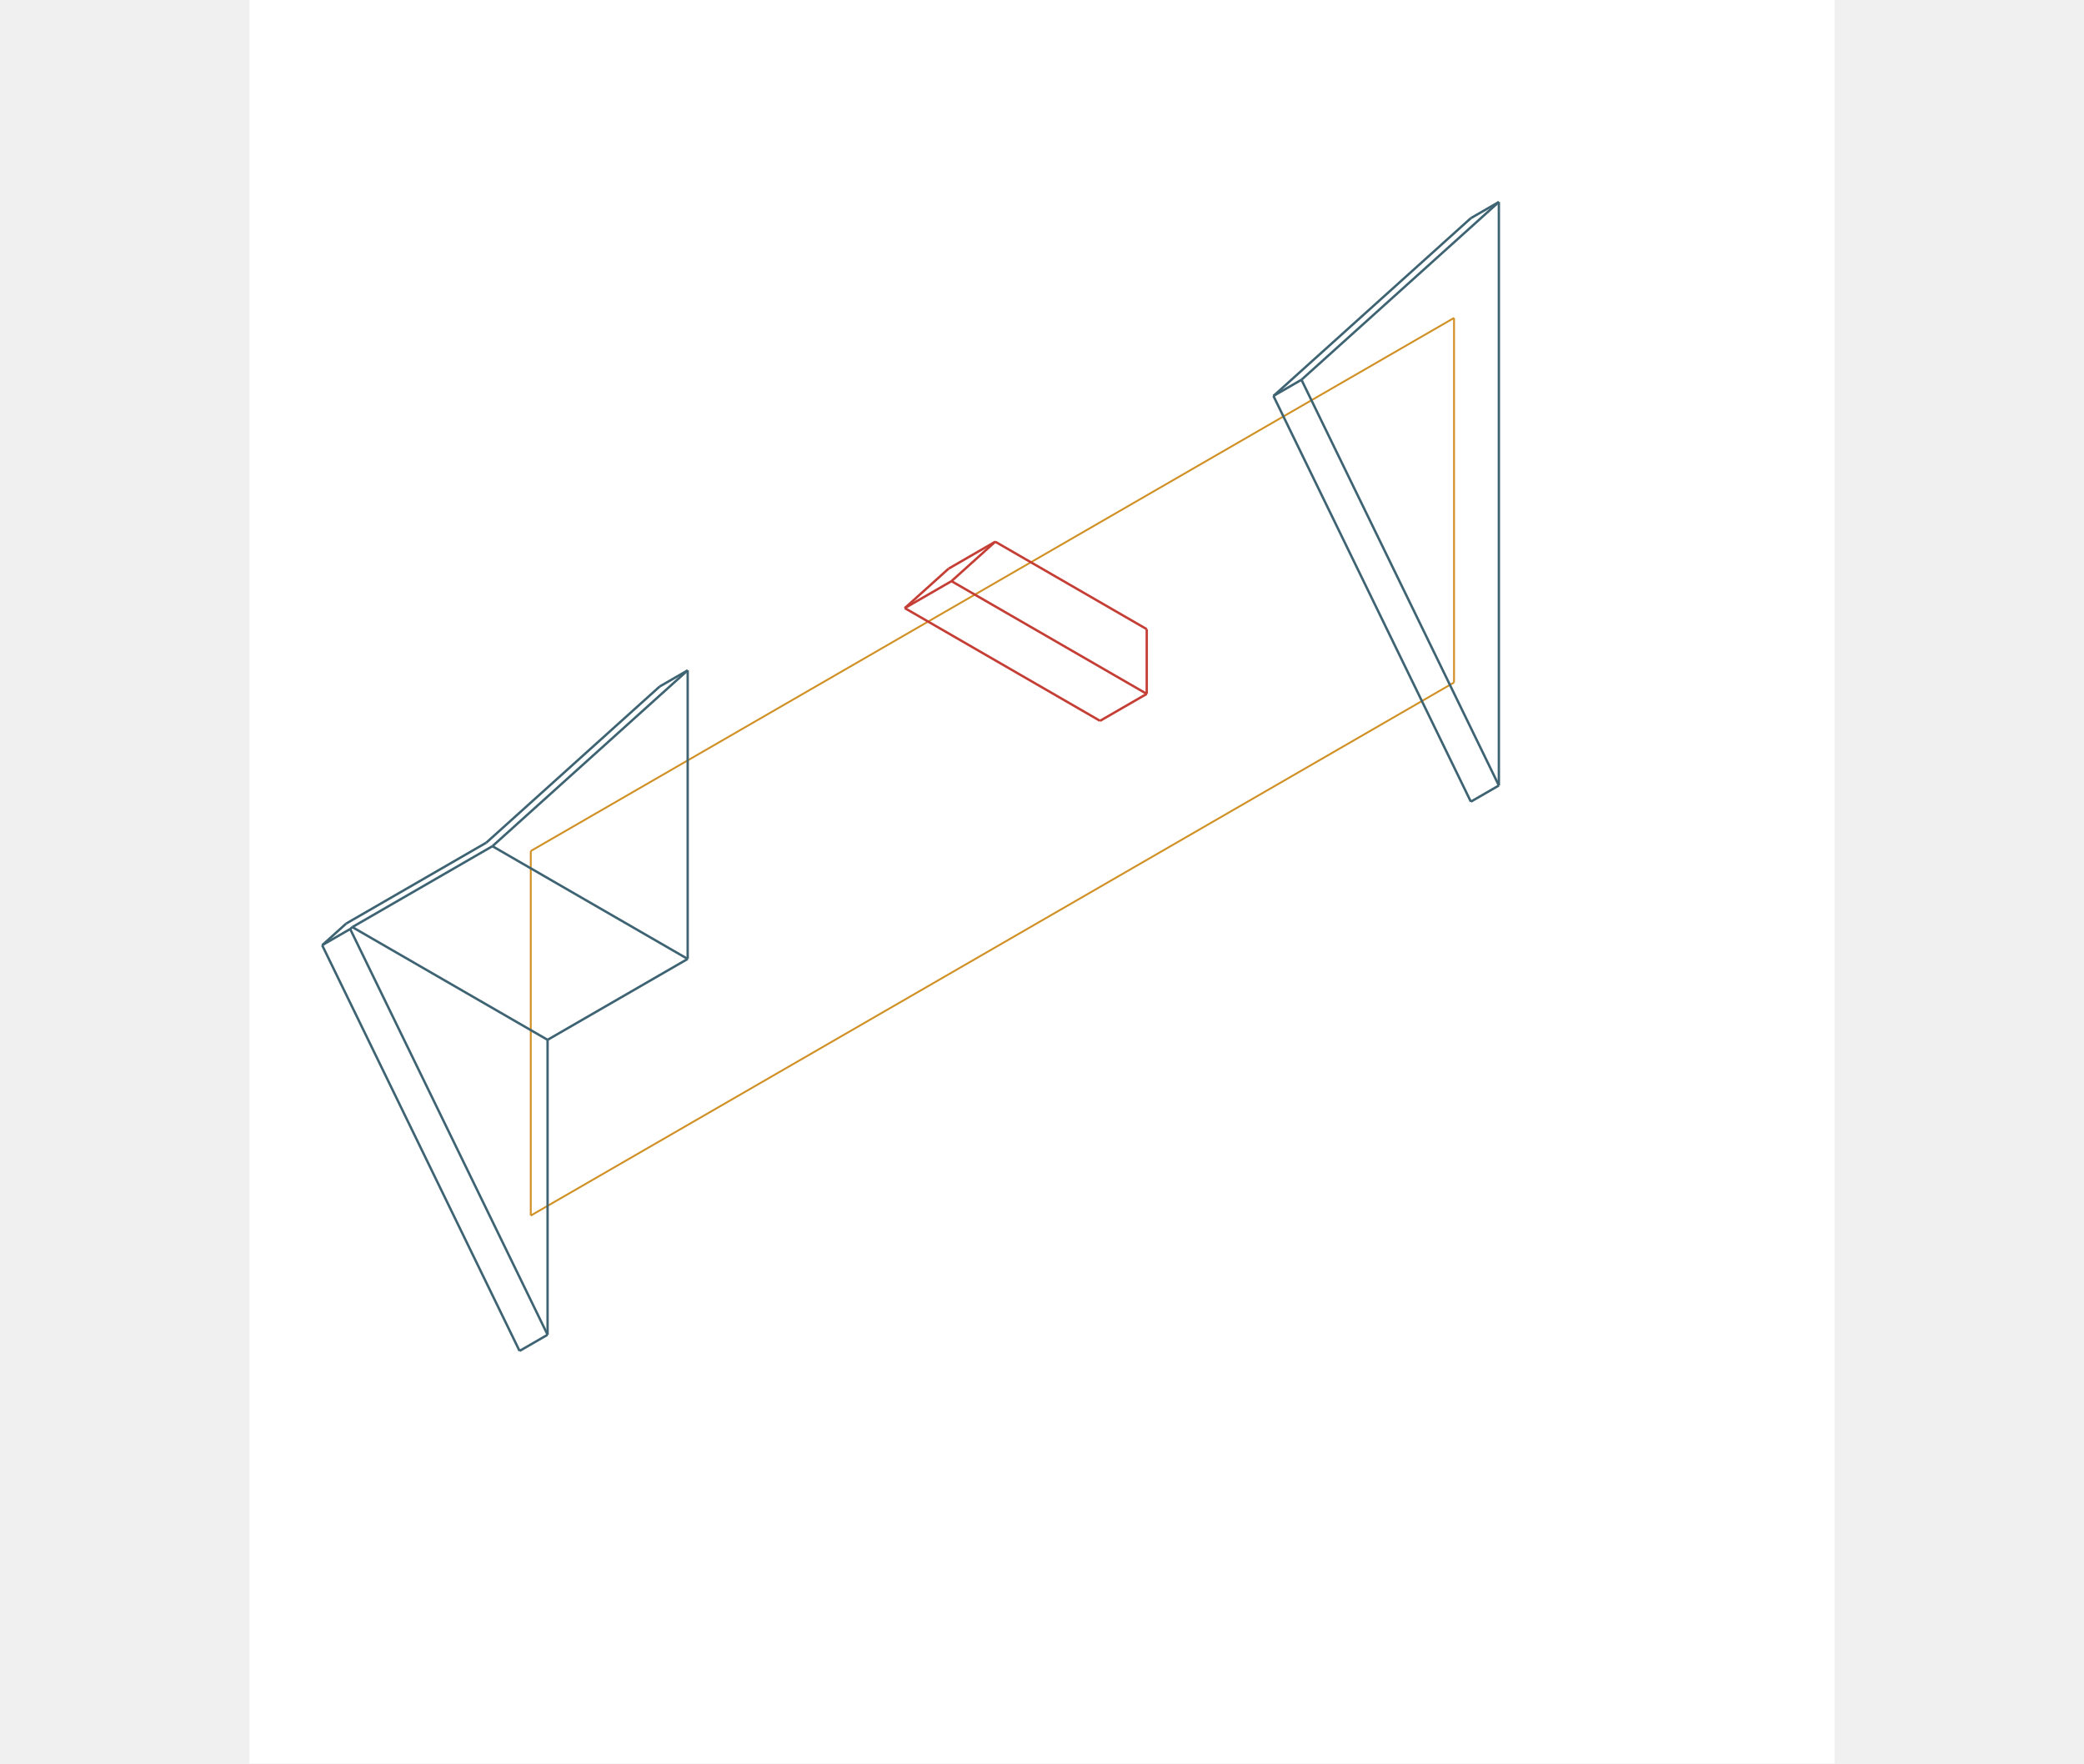
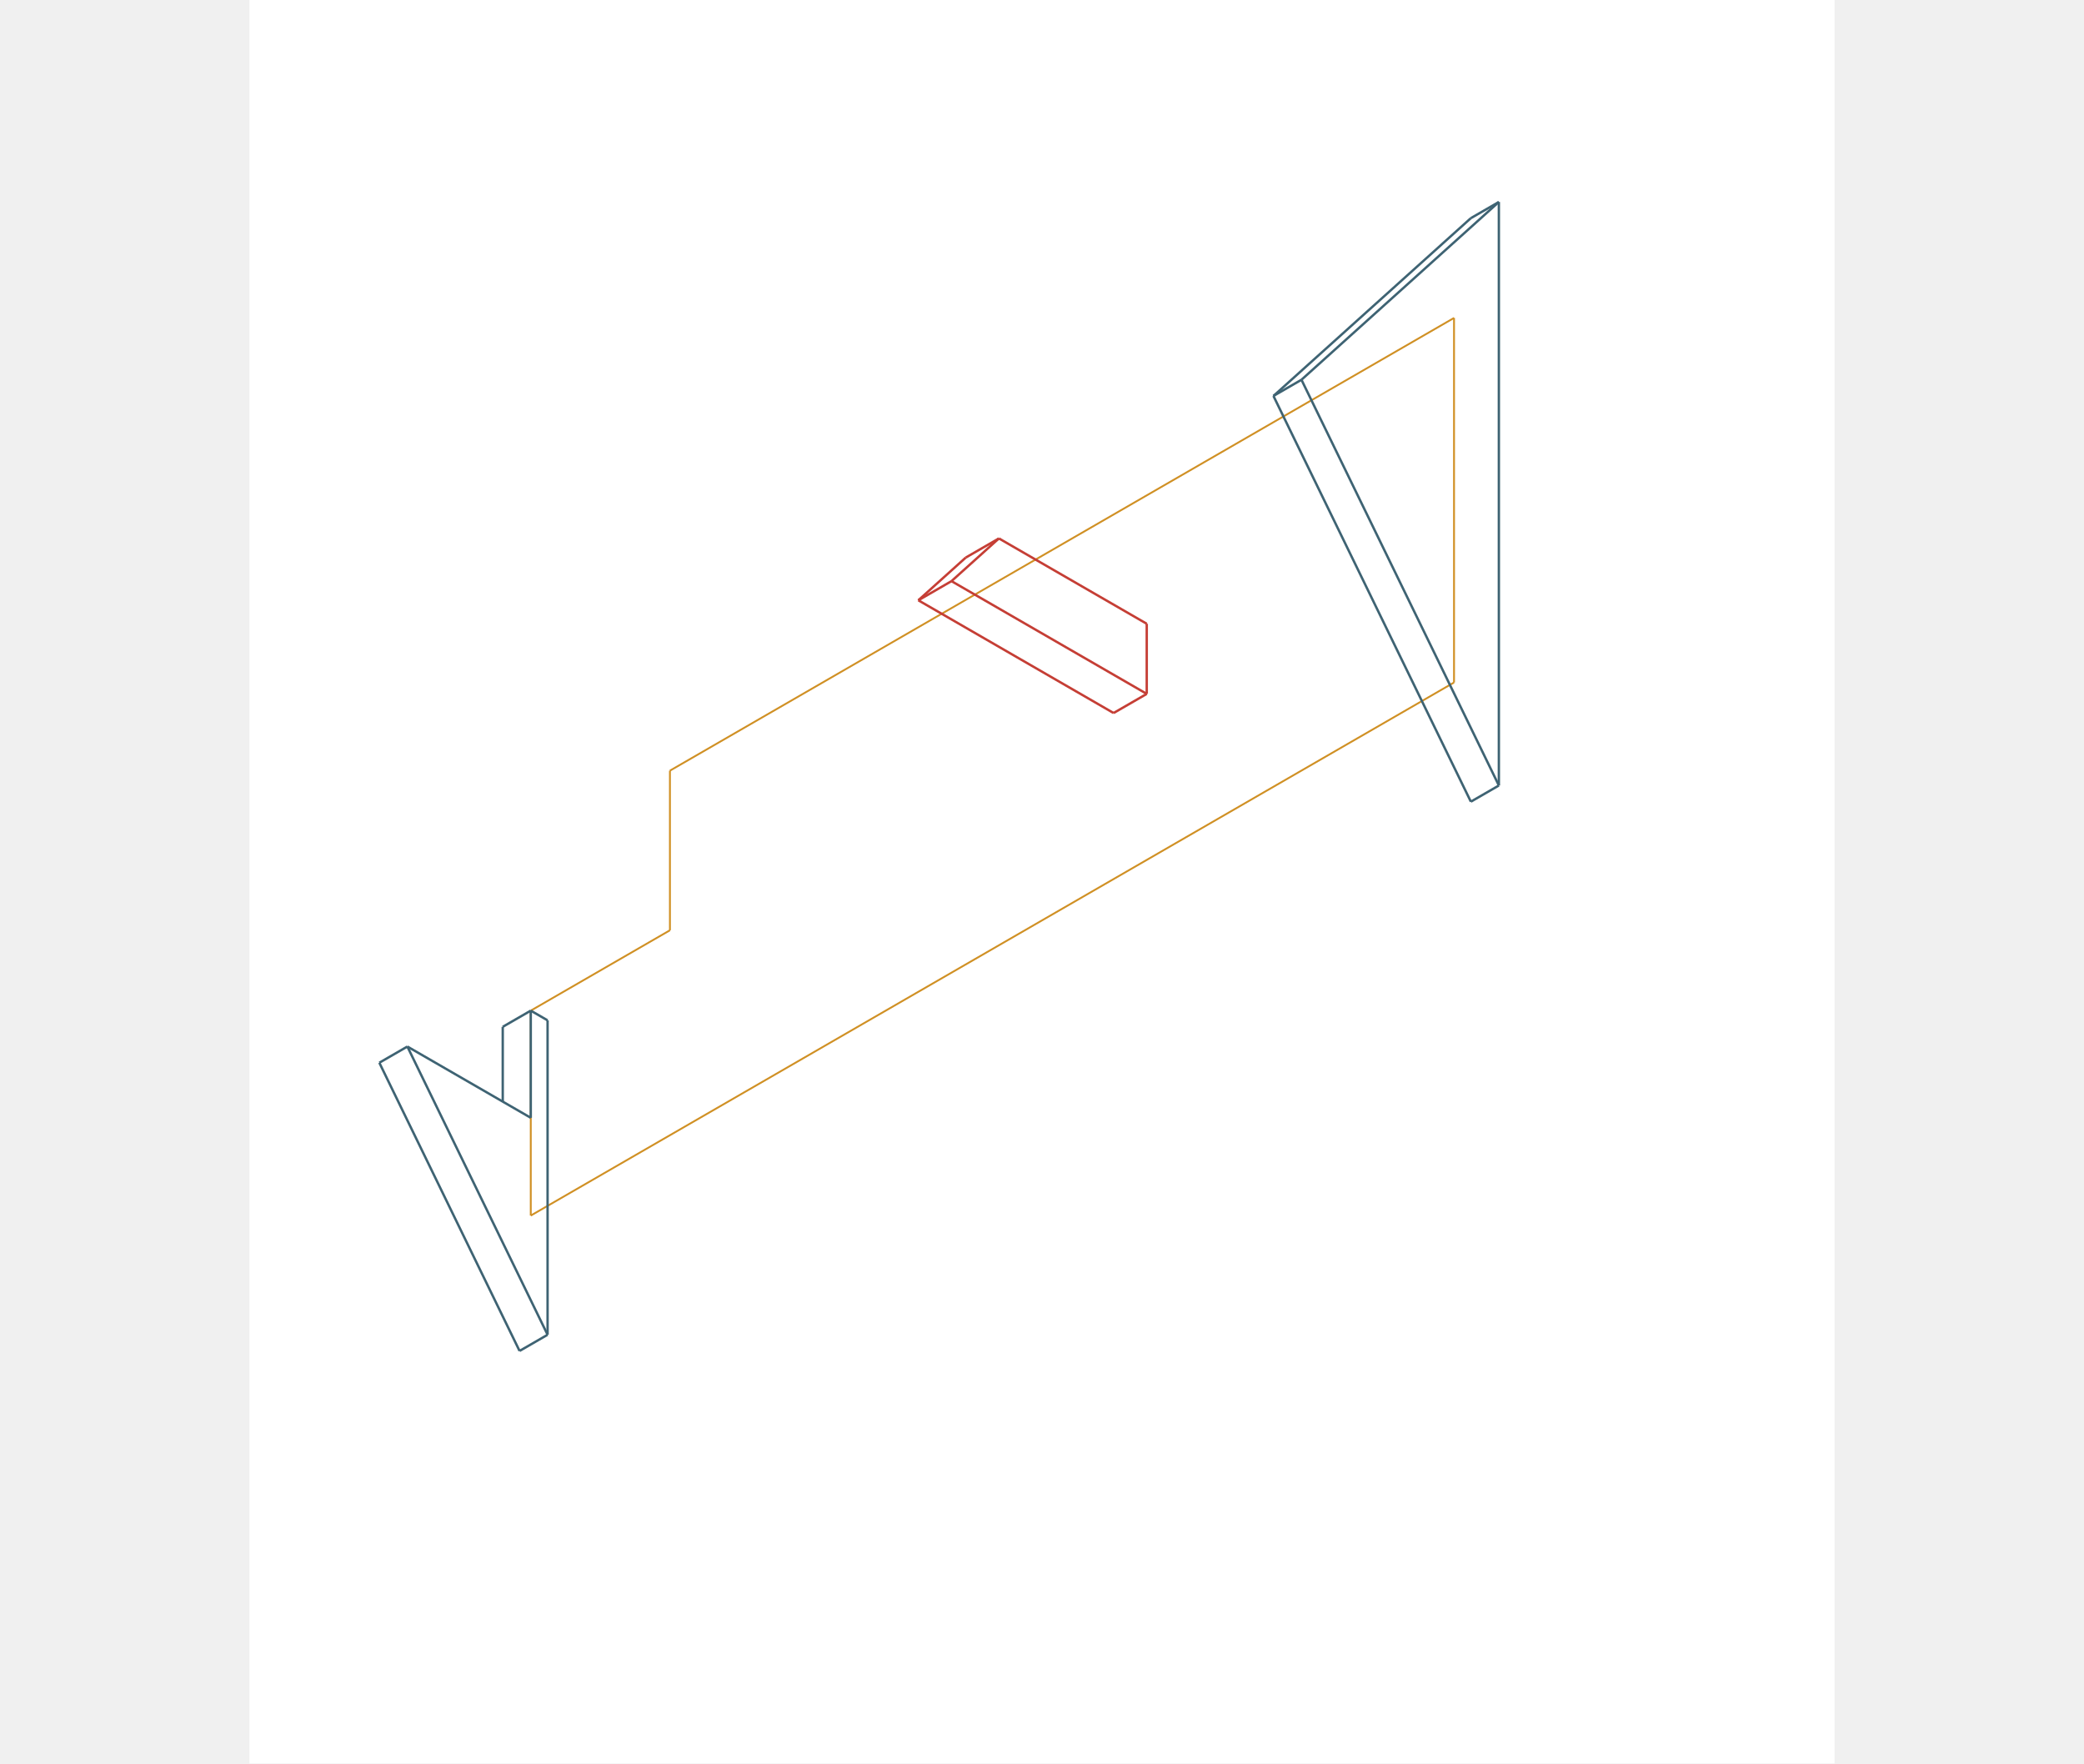
<svg xmlns="http://www.w3.org/2000/svg" width="2600" height="2200" viewBox="-5750 -13750 12000 13350">
  <rect x="-5750" y="-13750" width="12000" height="13350" fill="white" />
  <g fill="none" stroke="#d09024" stroke-linecap="butt" stroke-linejoin="miter" stroke-width="14" transform="scale(1, -1)">
-     <path id="1" d=" M -3620.39 4547.89 L 3369.36 8583.42 " />
-     <path id="2" d=" M 3369.36 8583.42 L 3369.36 11343.2 " />
-     <path id="3" d=" M 3369.36 11343.2 L -3620.39 7307.64 " />
-     <path id="4" d=" M -3620.39 7307.64 L -3620.39 4547.89 " />
+     <path id="1" d=" M -3620.39 6099.23 L -3620.39 4547.89 " />
+     <path id="2" d=" M -2566.8 6707.52 L -3620.39 6099.23 " />
+     <path id="3" d=" M -2566.8 6707.52 L -2566.8 7915.93 " />
+     <path id="4" d=" M 3369.36 11343.2 L -2566.8 7915.93 " />
+     <path id="5" d=" M 3369.36 8583.42 L 3369.36 11343.2 " />
+     <path id="6" d=" M -3620.39 4547.89 L 3369.36 8583.42 " />
  </g>
  <g fill="none" stroke="#3e6373" stroke-linecap="butt" stroke-linejoin="miter" stroke-width="18" transform="scale(1, -1)">
    <path id="1" d=" M 3708.78 7803.58 L 3708.78 12221 " />
    <path id="2" d=" M 2214.33 10875.1 L 3708.78 12221 " />
    <path id="3" d=" M 3708.78 7803.58 L 2214.33 10875.1 " />
    <path id="4" d=" M 3708.78 7803.58 L 3496.64 7681.1 " />
    <path id="5" d=" M 3496.64 12098.5 L 3708.78 12221 " />
    <path id="6" d=" M 2002.2 10752.6 L 2214.33 10875.1 " />
    <path id="7" d=" M 2002.2 10752.6 L 3496.64 12098.5 " />
    <path id="8" d=" M 3496.64 7681.1 L 2002.2 10752.6 " />
-     <path id="9" d=" M -3705.24 3523.09 L -5199.68 6594.62 " />
-     <path id="10" d=" M -5199.68 6594.62 L -4987.55 6717.1 " />
-     <path id="11" d=" M -4987.55 6717.1 L -3493.11 3645.57 " />
+     <path id="9" d=" M -3705.24 3523.09 L -4766.81 5704.94 " />
+     <path id="10" d=" M -4554.68 5827.41 L -4766.81 5704.94 " />
+     <path id="11" d=" M -4554.68 5827.41 L -3493.11 3645.57 " />
    <path id="12" d=" M -3493.11 3645.57 L -3705.24 3523.09 " />
-     <path id="13" d=" M -5199.68 6594.62 L -5017.73 6758.49 " />
-     <path id="14" d=" M -3957.07 7370.86 L -5017.73 6758.49 " />
-     <path id="15" d=" M -2644.58 8552.89 L -3957.07 7370.86 " />
-     <path id="16" d=" M -2644.58 8552.89 L -2432.45 8675.37 " />
-     <path id="17" d=" M -2432.45 8675.37 L -3910.68 7344.08 " />
-     <path id="18" d=" M -3910.68 7344.08 L -4971.34 6731.7 " />
-     <path id="19" d=" M -4971.34 6731.7 L -4987.55 6717.1 " />
-     <path id="20" d=" M -3493.11 5878.25 L -3493.11 3645.57 " />
-     <path id="21" d=" M -3493.11 5878.25 L -4971.34 6731.7 " />
-     <path id="22" d=" M -2432.45 8675.37 L -2432.45 6490.62 " />
-     <path id="23" d=" M -2432.45 6490.62 L -3493.11 5878.25 " />
-     <path id="24" d=" M -2432.45 6490.62 L -3910.68 7344.08 " />
+     <path id="13" d=" M -3832.52 5976.75 L -3832.52 5410.47 " />
+     <path id="14" d=" M -3620.39 5288 L -4554.68 5827.41 " />
+     <path id="15" d=" M -3620.39 6099.23 L -3620.39 5288 " />
+     <path id="16" d=" M -3493.11 6025.74 L -3620.39 6099.23 " />
+     <path id="17" d=" M -3493.11 3645.57 L -3493.11 6025.74 " />
+     <path id="18" d=" M -3620.39 6099.23 L -3832.52 5976.75 " />
  </g>
  <g fill="none" stroke="#c53e35" stroke-linecap="butt" stroke-linejoin="miter" stroke-width="18" transform="scale(1, -1)">
-     <path id="1" d=" M 689.429 8293.04 L -788.799 9146.49 " />
-     <path id="2" d=" M -457.328 9445.01 L -788.799 9146.49 " />
+     <path id="1" d=" M 791.96 8352.23 L -686.269 9205.69 " />
+     <path id="2" d=" M -327.175 9529.09 L -686.269 9205.69 " />
    <path id="3" d=" M 1042.98 8497.16 L -435.246 9350.62 " />
-     <path id="4" d=" M -788.799 9146.49 L -435.246 9350.62 " />
-     <path id="5" d=" M 689.429 8293.04 L 1042.98 8497.16 " />
-     <path id="6" d=" M -457.328 9445.01 L -103.775 9649.14 " />
-     <path id="7" d=" M -103.775 9649.14 L -435.246 9350.62 " />
-     <path id="8" d=" M 1042.98 8987.06 L -103.775 9649.14 " />
-     <path id="9" d=" M 1042.98 8497.16 L 1042.98 8987.06 " />
+     <path id="4" d=" M -686.269 9205.69 L -435.246 9350.62 " />
+     <path id="5" d=" M 791.96 8352.23 L 1042.98 8497.16 " />
+     <path id="6" d=" M -327.175 9529.09 L -76.152 9674.02 " />
+     <path id="7" d=" M -76.152 9674.02 L -435.246 9350.62 " />
+     <path id="8" d=" M 1042.98 9027.88 L -76.152 9674.02 " />
+     <path id="9" d=" M 1042.98 8497.16 L 1042.98 9027.88 " />
  </g>
</svg>
